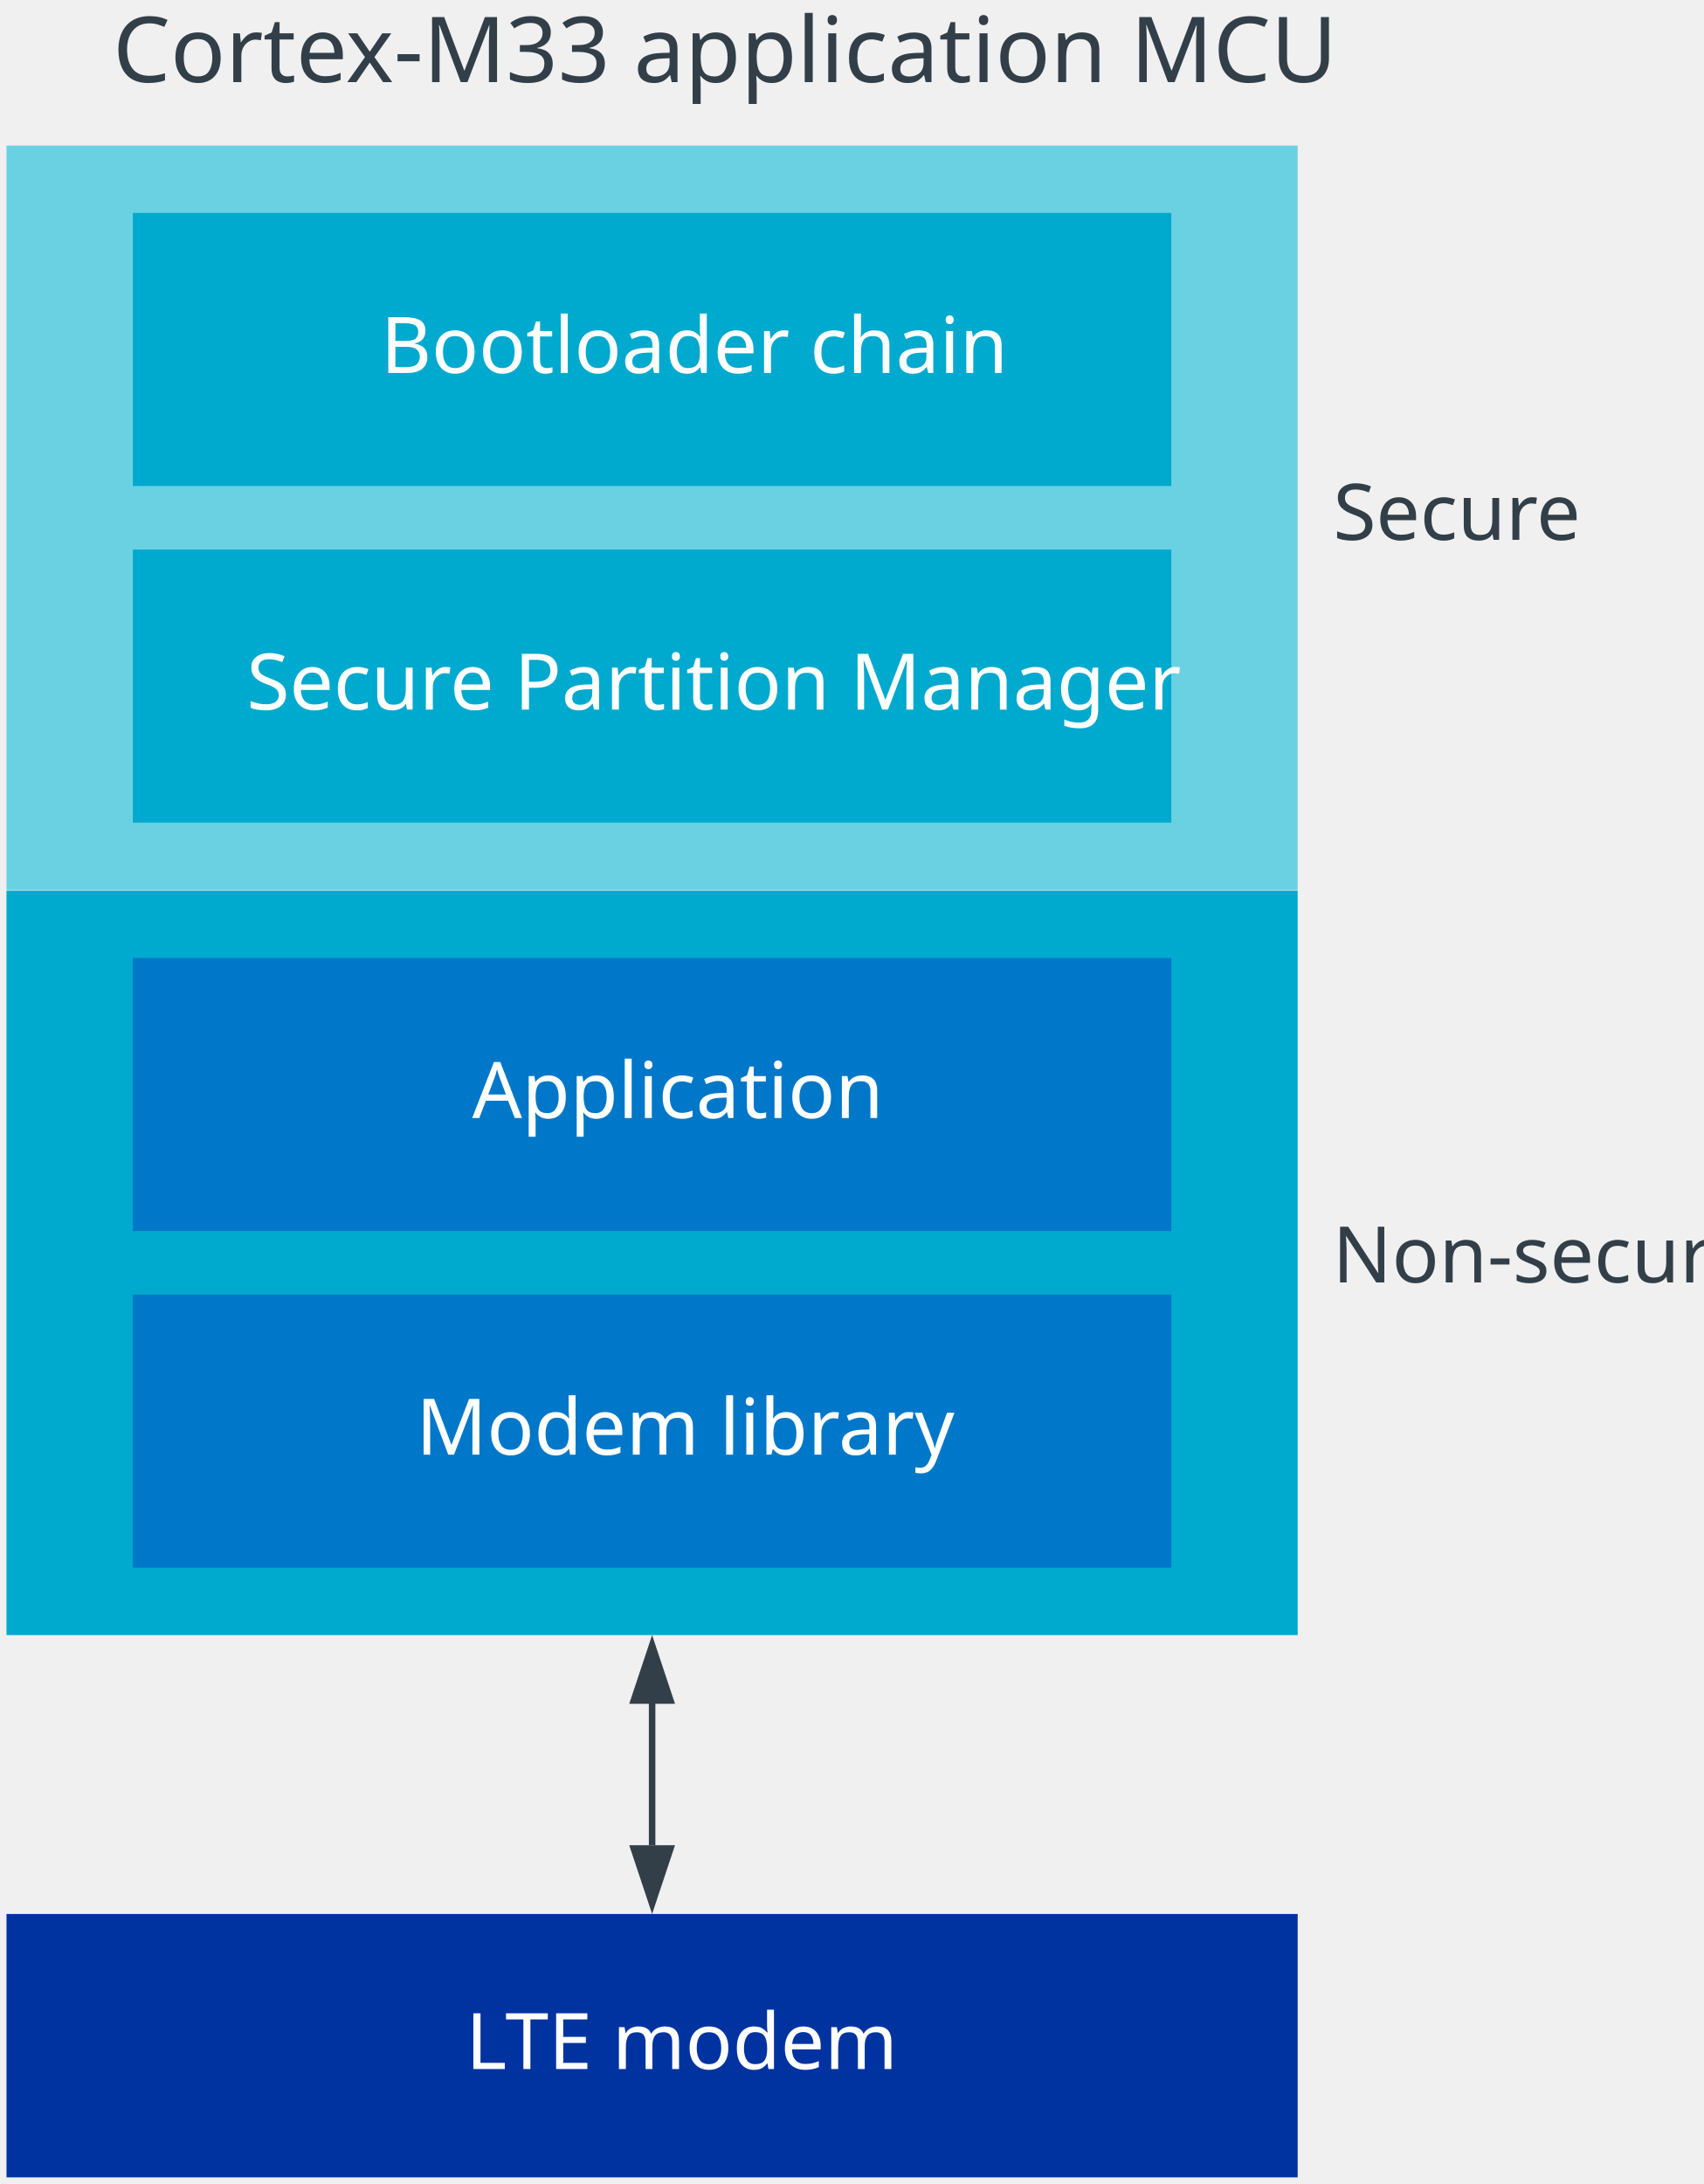
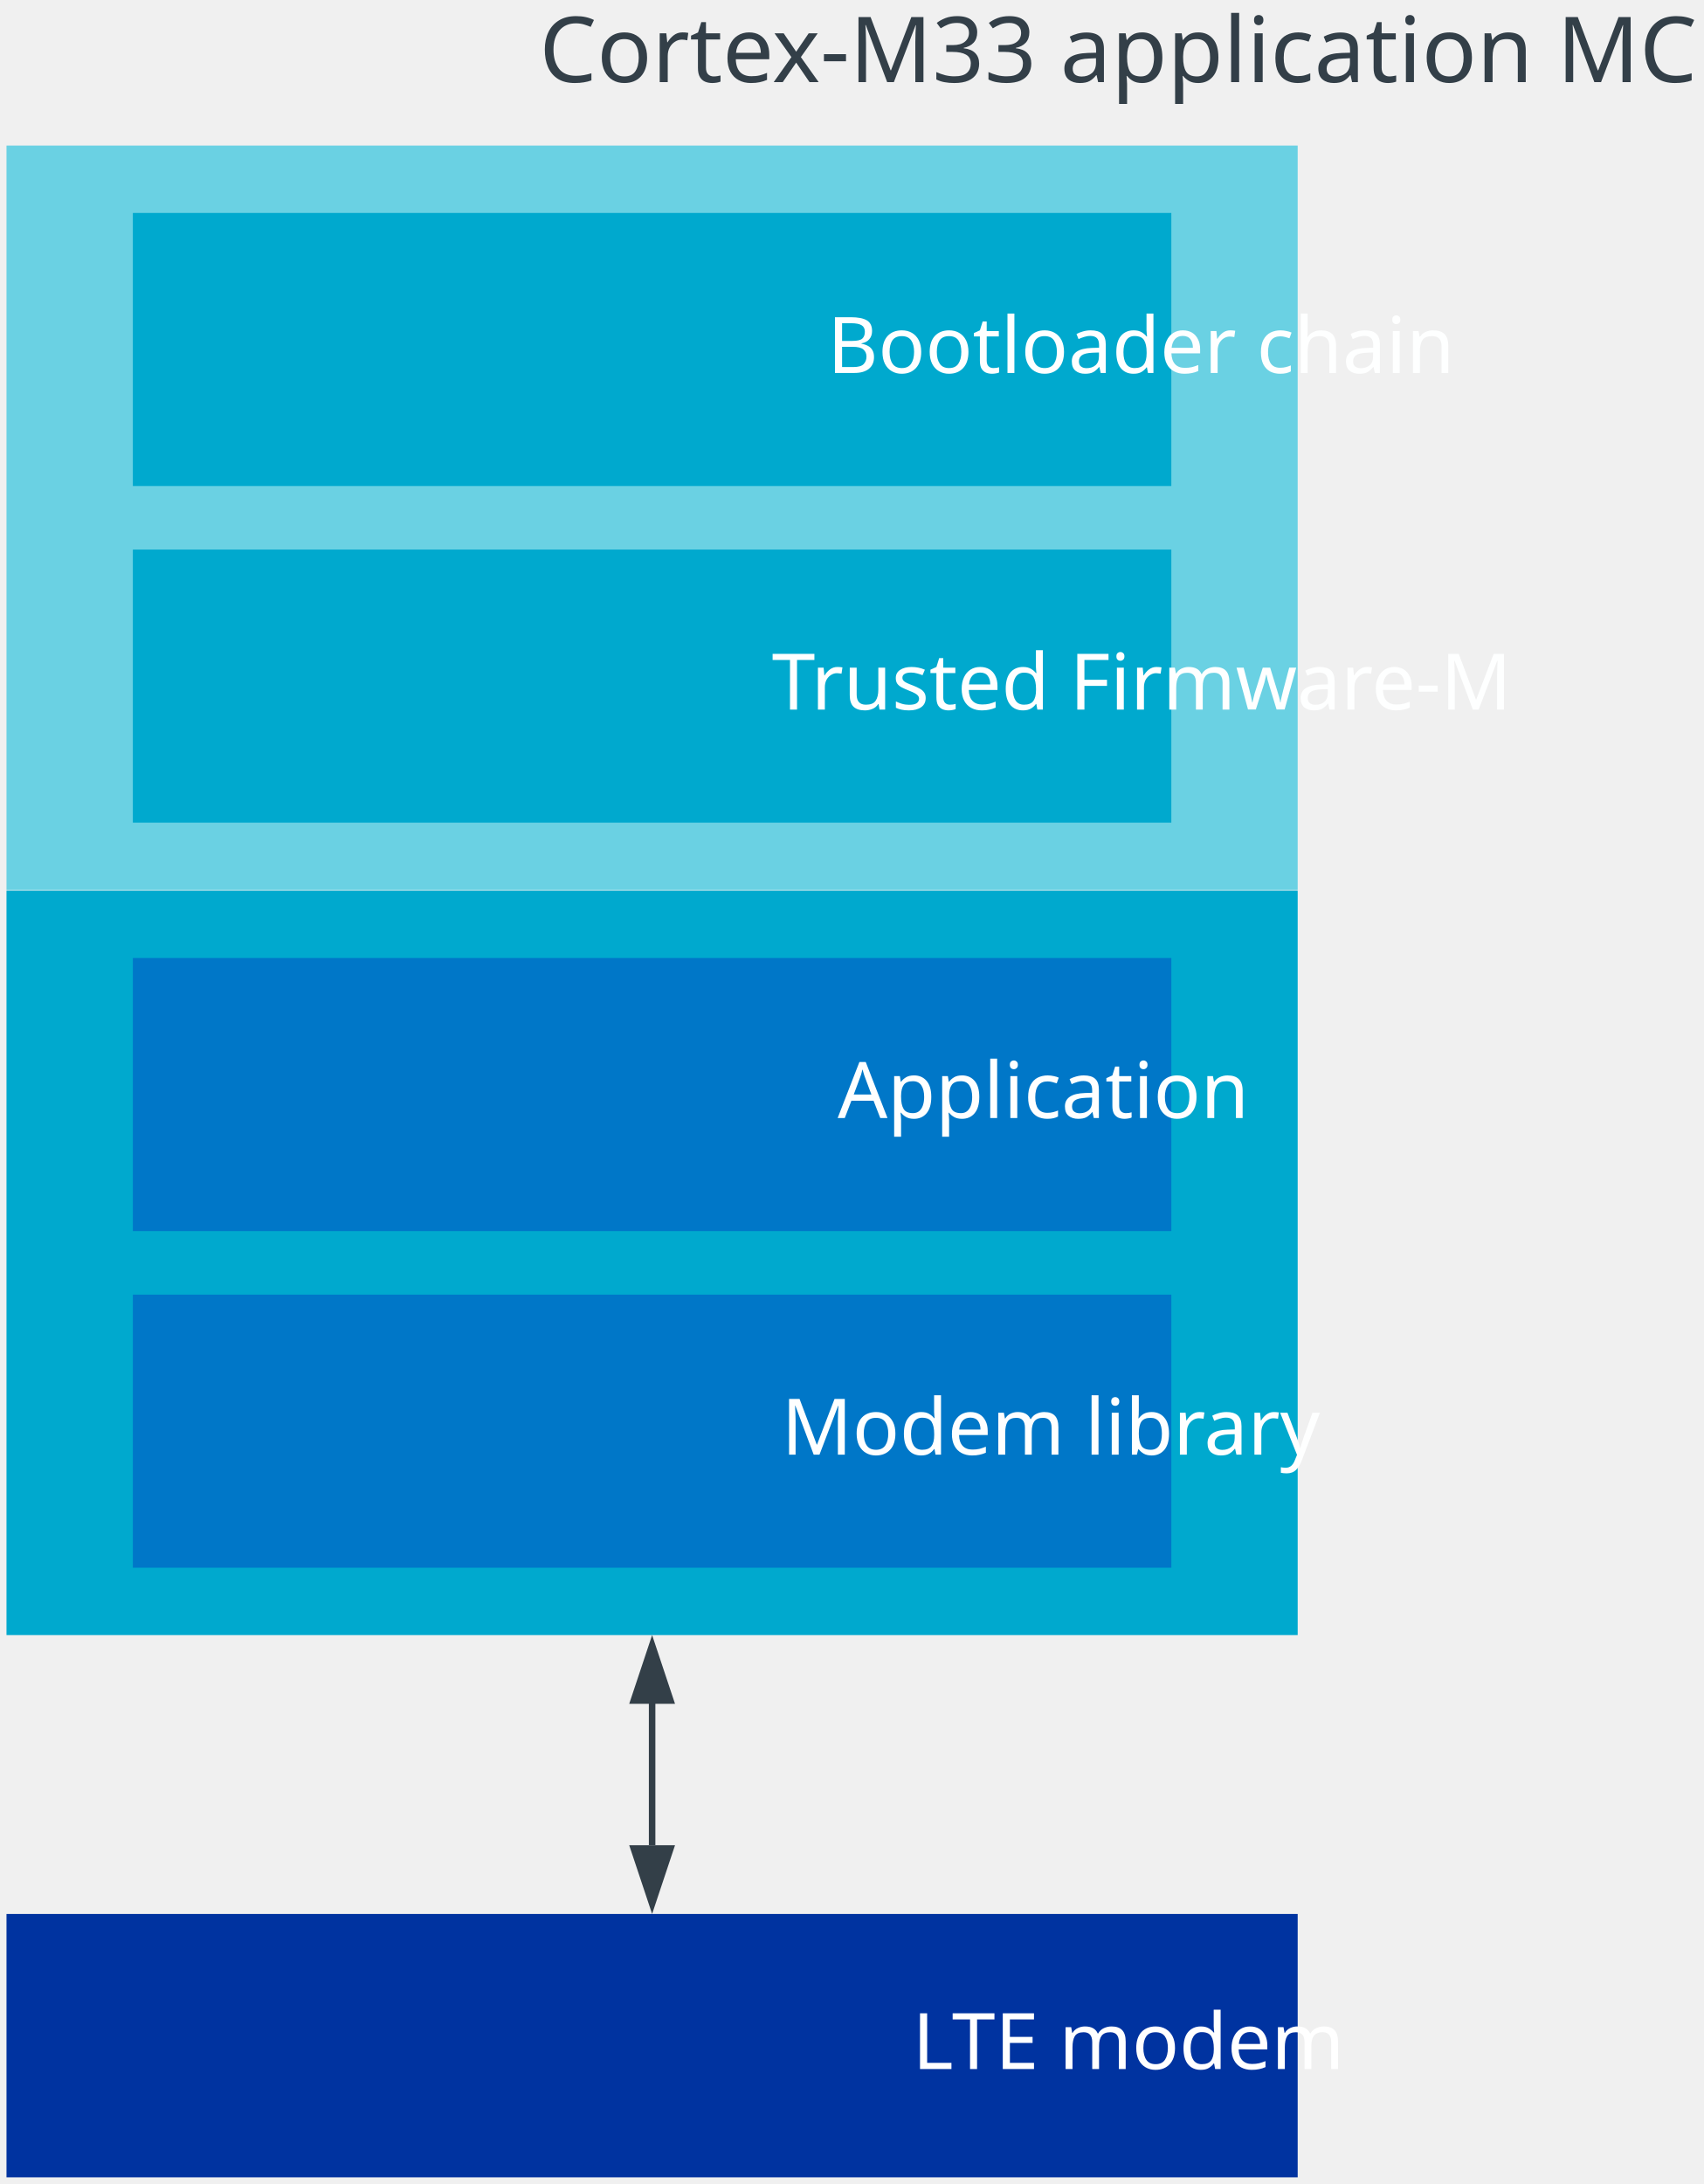
- <svg xmlns="http://www.w3.org/2000/svg" xmlns:xlink="http://www.w3.org/1999/xlink" width="3.636in" height="4.66in" viewBox="0 0 261.819 335.512" xml:space="preserve" color-interpolation-filters="sRGB" class="st14">
+ <svg xmlns="http://www.w3.org/2000/svg" xmlns:ns1="http://schemas.microsoft.com/visio/2003/SVGExtensions/" xmlns:xlink="http://www.w3.org/1999/xlink" width="3.636in" height="4.66in" viewBox="0 0 261.819 335.512" xml:space="preserve" color-interpolation-filters="sRGB" class="st15">
+   <ns1:documentProperties ns1:langID="1035" ns1:metric="true" ns1:viewMarkup="false" />
  <style type="text/css">
	
		.st1 {fill:none;stroke:none;stroke-width:1}
		.st2 {fill:none;stroke:none;stroke-linecap:butt;stroke-width:0.75}
		.st3 {fill:#333f48;font-family:Calibri;font-size:1em}
		.st4 {fill:#333f48;font-family:Calibri;font-size:1.167em}
- 		.st5 {fill:#0033a0;stroke:none;stroke-width:1}
- 		.st6 {fill:#0033a0;stroke:none;stroke-linecap:butt;stroke-width:0.75}
- 		.st7 {fill:#ffffff;font-family:Calibri;font-size:1em}
- 		.st8 {fill:#00a9ce;stroke:none;stroke-width:1}
- 		.st9 {fill:#6ad1e3;stroke:none;stroke-width:1}
- 		.st10 {fill:#0077c8;stroke:none;stroke-width:1}
- 		.st11 {fill:#feffff;font-family:Calibri;font-size:1em}
- 		.st12 {marker-end:url(#mrkr13-47);marker-start:url(#mrkr13-45);stroke:#333f48;stroke-linecap:butt;stroke-width:1}
- 		.st13 {fill:#333f48;fill-opacity:1;stroke:#333f48;stroke-opacity:1;stroke-width:0.284}
- 		.st14 {fill:none;fill-rule:evenodd;font-size:12px;overflow:visible;stroke-linecap:square;stroke-miterlimit:3}
+ 		.st5 {font-size:1em}
+ 		.st6 {fill:#0033a0;stroke:none;stroke-width:1}
+ 		.st7 {fill:#0033a0;stroke:none;stroke-linecap:butt;stroke-width:0.75}
+ 		.st8 {fill:#ffffff;font-family:Calibri;font-size:1em}
+ 		.st9 {fill:#00a9ce;stroke:none;stroke-width:1}
+ 		.st10 {fill:#6ad1e3;stroke:none;stroke-width:1}
+ 		.st11 {fill:#0077c8;stroke:none;stroke-width:1}
+ 		.st12 {fill:#feffff;font-family:Calibri;font-size:1em}
+ 		.st13 {marker-end:url(#mrkr13-48);marker-start:url(#mrkr13-46);stroke:#333f48;stroke-linecap:butt;stroke-width:1}
+ 		.st14 {fill:#333f48;fill-opacity:1;stroke:#333f48;stroke-opacity:1;stroke-width:0.284}
+ 		.st15 {fill:none;fill-rule:evenodd;font-size:12px;overflow:visible;stroke-linecap:square;stroke-miterlimit:3}
	
	</style>
  <defs id="Markers">
    <g id="lend13">
      <path d="M 3 1 L 0 0 L 3 -1 L 3 1 " style="stroke:none" />
    </g>
-     <marker id="mrkr13-45" class="st13" refX="10.2" orient="auto" markerUnits="strokeWidth" overflow="visible">
+     <marker id="mrkr13-46" class="st14" ns1:arrowType="13" ns1:arrowSize="2" ns1:setback="10.2" refX="10.2" orient="auto" markerUnits="strokeWidth" overflow="visible">
      <use xlink:href="#lend13" transform="scale(3.52) " />
    </marker>
-     <marker id="mrkr13-47" class="st13" refX="-10.56" orient="auto" markerUnits="strokeWidth" overflow="visible">
+     <marker id="mrkr13-48" class="st14" ns1:arrowType="13" ns1:arrowSize="2" ns1:setback="10.56" refX="-10.56" orient="auto" markerUnits="strokeWidth" overflow="visible">
      <use xlink:href="#lend13" transform="scale(-3.52,-3.52) " />
    </marker>
  </defs>
-   <g>
-     <g id="group1739-1" transform="translate(201.356,-125.798)">
-       <g id="shape1740-2">
+   <g ns1:mID="0" ns1:index="1" ns1:groupContext="foregroundPage">
+     <ns1:pageProperties ns1:drawingScale="0.0393701" ns1:pageScale="0.0393701" ns1:drawingUnits="24" ns1:shadowOffsetX="8.50394" ns1:shadowOffsetY="-8.50394" />
+     <ns1:layer ns1:name="Connector" ns1:index="0" />
+     <g id="group1739-1" transform="translate(201.356,-125.798)" ns1:mID="1739" ns1:groupContext="group">
+       <ns1:userDefs />
+       <g id="shape1740-2" ns1:mID="1740" ns1:groupContext="shape">
        <rect x="0" y="302.914" width="33.238" height="32.598" class="st1" />
      </g>
-       <g id="shape1741-4" transform="translate(3.42862,-9.09837)">
+       <g id="shape1741-4" ns1:mID="1741" ns1:groupContext="shape" transform="translate(3.42862,-9.09837)">
+         <ns1:textBlock ns1:margins="rect(0,0,0,0)" ns1:tabSpace="42.5197" />
+         <ns1:textRect cx="28.142" cy="328.312" width="56.29" height="14.4" />
        <rect x="0" y="321.112" width="56.284" height="14.4" class="st2" />
-         <text x="-0" y="331.91" class="st3">Non-secure</text>
+         <text x="-0" y="331.91" class="st3" ns1:langID="1035">
+           <ns1:paragraph />
+           <ns1:tabList />Non-secure</text>
      </g>
    </g>
-     <g id="shape1745-7" transform="translate(1,-319.912)">
+     <g id="shape1745-7" ns1:mID="1745" ns1:groupContext="shape" transform="translate(1,-319.912)">
+       <ns1:textBlock ns1:margins="rect(0,0,0,0)" ns1:tabSpace="42.5197" />
+       <ns1:textRect cx="99.213" cy="328.312" width="198.43" height="14.4" />
      <rect x="0" y="321.112" width="198.425" height="14.4" class="st2" />
-       <text x="16.34" y="332.51" class="st4">Cortex-M33 application MCU</text>
+       <text x="16.34" y="332.51" class="st4" ns1:langID="1035">
+         <ns1:paragraph ns1:horizAlign="1" />
+         <ns1:tabList />Cortex-M33 <tspan class="st5" ns1:langID="1033">a</tspan>pplication MCU</text>
    </g>
-     <g id="group1746-10" transform="translate(1,-1)">
-       <g id="shape1747-11">
-         <rect x="0" y="295.045" width="198.425" height="40.467" class="st5" />
+     <g id="group1746-11" transform="translate(1,-1)" ns1:mID="1746" ns1:groupContext="group">
+       <ns1:userDefs />
+       <g id="shape1747-12" ns1:mID="1747" ns1:groupContext="shape">
+         <rect x="0" y="295.045" width="198.425" height="40.467" class="st6" />
      </g>
-       <g id="shape1748-13" transform="translate(70.59,-13.038)">
-         <rect x="0" y="321.112" width="108.001" height="14.4" class="st6" />
-         <text x="-0" y="331.91" class="st7">LTE modem</text>
+       <g id="shape1748-14" ns1:mID="1748" ns1:groupContext="shape" transform="translate(70.59,-13.038)">
+         <ns1:textBlock ns1:margins="rect(0,0,0,0)" ns1:tabSpace="42.5197" />
+         <ns1:textRect cx="54.001" cy="328.312" width="108.01" height="14.4" />
+         <rect x="0" y="321.112" width="108.001" height="14.4" class="st7" />
+         <text x="-0" y="331.91" class="st8" ns1:langID="1035">
+           <ns1:paragraph />
+           <ns1:tabList />LTE modem</text>
      </g>
    </g>
-     <g id="shape1749-16" transform="translate(1,-84.3146)">
-       <rect x="0" y="221.135" width="198.425" height="114.377" class="st8" />
-     </g>
-     <g id="shape1751-18" transform="translate(1,-198.79)">
+     <g id="shape1749-17" ns1:mID="1749" ns1:groupContext="shape" transform="translate(1,-84.3146)">
      <rect x="0" y="221.135" width="198.425" height="114.377" class="st9" />
    </g>
-     <g id="group1764-20" transform="translate(200.168,-239.892)">
-       <g id="shape1765-21">
+     <g id="shape1751-19" ns1:mID="1751" ns1:groupContext="shape" transform="translate(1,-198.79)">
+       <rect x="0" y="221.135" width="198.425" height="114.377" class="st10" />
+     </g>
+     <g id="group1764-21" transform="translate(200.168,-239.892)" ns1:mID="1764" ns1:groupContext="group">
+       <ns1:userDefs />
+       <g id="shape1765-22" ns1:mID="1765" ns1:groupContext="shape">
        <rect x="0" y="302.914" width="32.016" height="32.598" class="st1" />
      </g>
-       <g id="shape1766-23" transform="translate(4.70949,-9.09837)">
+       <g id="shape1766-24" ns1:mID="1766" ns1:groupContext="shape" transform="translate(4.70949,-9.09837)">
+         <ns1:textBlock ns1:margins="rect(0,0,0,0)" ns1:tabSpace="42.5197" />
+         <ns1:textRect cx="24.643" cy="328.312" width="49.29" height="14.4" />
        <rect x="0" y="321.112" width="49.286" height="14.4" class="st2" />
-         <text x="0" y="331.91" class="st3">Secure</text>
+         <text x="0" y="331.91" class="st3" ns1:langID="1035">
+           <ns1:paragraph />
+           <ns1:tabList />Secure</text>
      </g>
    </g>
-     <g id="shape1775-26" transform="translate(20.417,-146.387)">
-       <rect x="0" y="293.559" width="159.591" height="41.953" class="st10" />
-       <text x="52.15" y="318.14" class="st11">Application</text>
+     <g id="shape1775-27" ns1:mID="1775" ns1:groupContext="shape" transform="translate(20.417,-146.387)">
+       <ns1:textBlock ns1:margins="rect(0,0,0,0)" ns1:tabSpace="42.5197" />
+       <ns1:textRect cx="79.796" cy="314.536" width="159.6" height="41.953" />
+       <rect x="0" y="293.559" width="159.591" height="41.953" class="st11" />
+       <text x="52.15" y="318.14" class="st12" ns1:langID="1033">
+         <ns1:paragraph ns1:horizAlign="1" />
+         <ns1:tabList />Application</text>
    </g>
-     <g id="shape1776-29" transform="translate(20.417,-94.6662)">
-       <rect x="0" y="293.559" width="159.591" height="41.953" class="st10" />
-       <text x="43.53" y="318.14" class="st11">Modem library</text>
+     <g id="shape1776-30" ns1:mID="1776" ns1:groupContext="shape" transform="translate(20.417,-94.6662)">
+       <ns1:textBlock ns1:margins="rect(0,0,0,0)" ns1:tabSpace="42.5197" />
+       <ns1:textRect cx="79.796" cy="314.536" width="159.6" height="41.953" />
+       <rect x="0" y="293.559" width="159.591" height="41.953" class="st11" />
+       <text x="43.53" y="318.14" class="st12" ns1:langID="1033">
+         <ns1:paragraph ns1:horizAlign="1" />
+         <ns1:tabList />Modem library</text>
    </g>
-     <g id="group1781-32" transform="translate(20.417,-209.141)">
-       <g id="shape1767-33">
-         <rect x="0" y="293.559" width="159.591" height="41.953" class="st8" />
-         <text x="17.49" y="318.14" class="st11">Secure Partition Manager</text>
+     <g id="group1781-33" transform="translate(20.417,-209.141)" ns1:mID="1781" ns1:groupContext="group">
+       <g id="shape1767-34" ns1:mID="1767" ns1:groupContext="shape">
+         <ns1:textBlock ns1:margins="rect(0,0,0,0)" ns1:tabSpace="42.5197" />
+         <ns1:textRect cx="79.796" cy="314.536" width="159.6" height="41.953" />
+         <rect x="0" y="293.559" width="159.591" height="41.953" class="st9" />
+         <text x="29.55" y="318.14" class="st12" ns1:langID="1044">
+           <ns1:paragraph ns1:horizAlign="1" />
+           <ns1:tabList />Trusted Firmware-M</text>
      </g>
-       <g id="shape1769-36" transform="translate(0,-51.721)">
-         <rect x="0" y="293.559" width="159.591" height="41.953" class="st8" />
-         <text x="38.1" y="318.14" class="st11">Bootloader chain</text>
+       <g id="shape1769-37" ns1:mID="1769" ns1:groupContext="shape" transform="translate(0,-51.721)">
+         <ns1:textBlock ns1:margins="rect(0,0,0,0)" ns1:tabSpace="42.5197" />
+         <ns1:textRect cx="79.796" cy="314.536" width="159.6" height="41.953" />
+         <rect x="0" y="293.559" width="159.591" height="41.953" class="st9" />
+         <text x="38.1" y="318.14" class="st12" ns1:langID="1044">
+           <ns1:paragraph ns1:horizAlign="1" />
+           <ns1:tabList />Bootloader chain</text>
      </g>
    </g>
-     <g id="shape1783-39" transform="translate(93.1259,-84.3146)">
-       <path d="M7.09 345.71 L7.09 346.07 L7.09 367.8" class="st12" />
+     <g id="shape1783-40" ns1:mID="1783" ns1:groupContext="shape" ns1:layerMember="0" transform="translate(93.1259,-84.3146)">
+       <path d="M7.09 345.71 L7.09 346.07 L7.09 367.8" class="st13" />
    </g>
  </g>
</svg>
